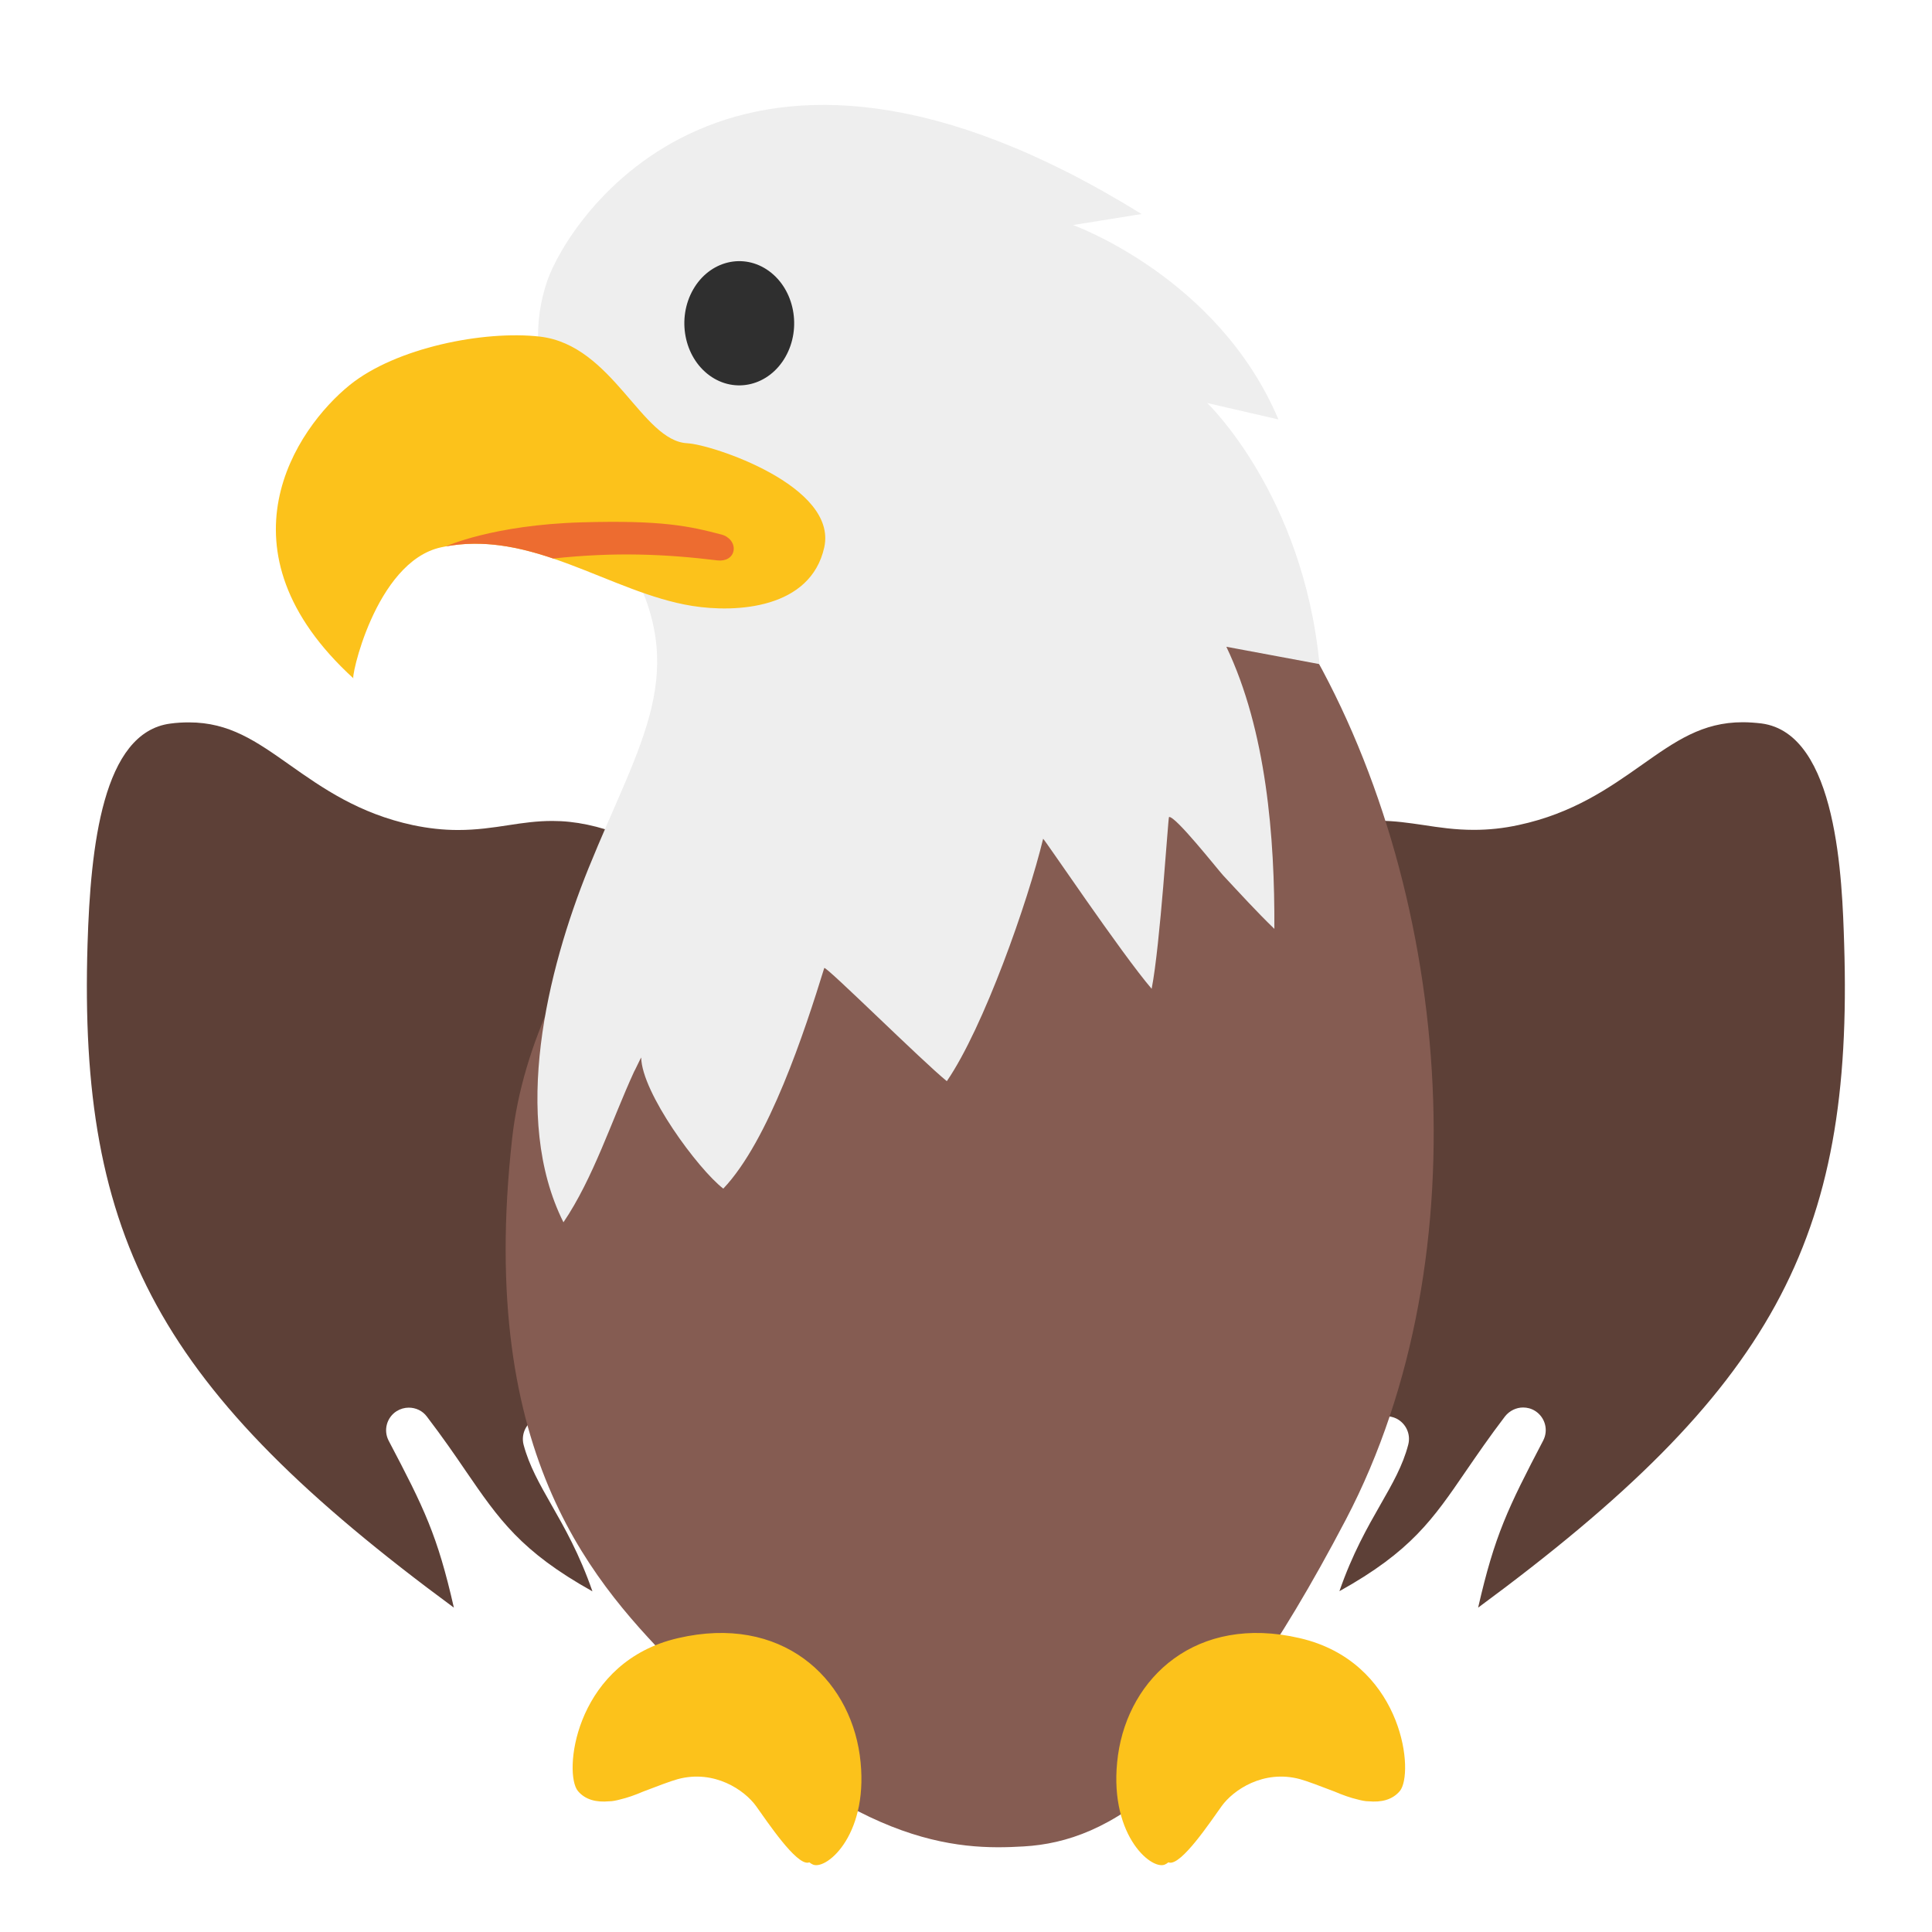
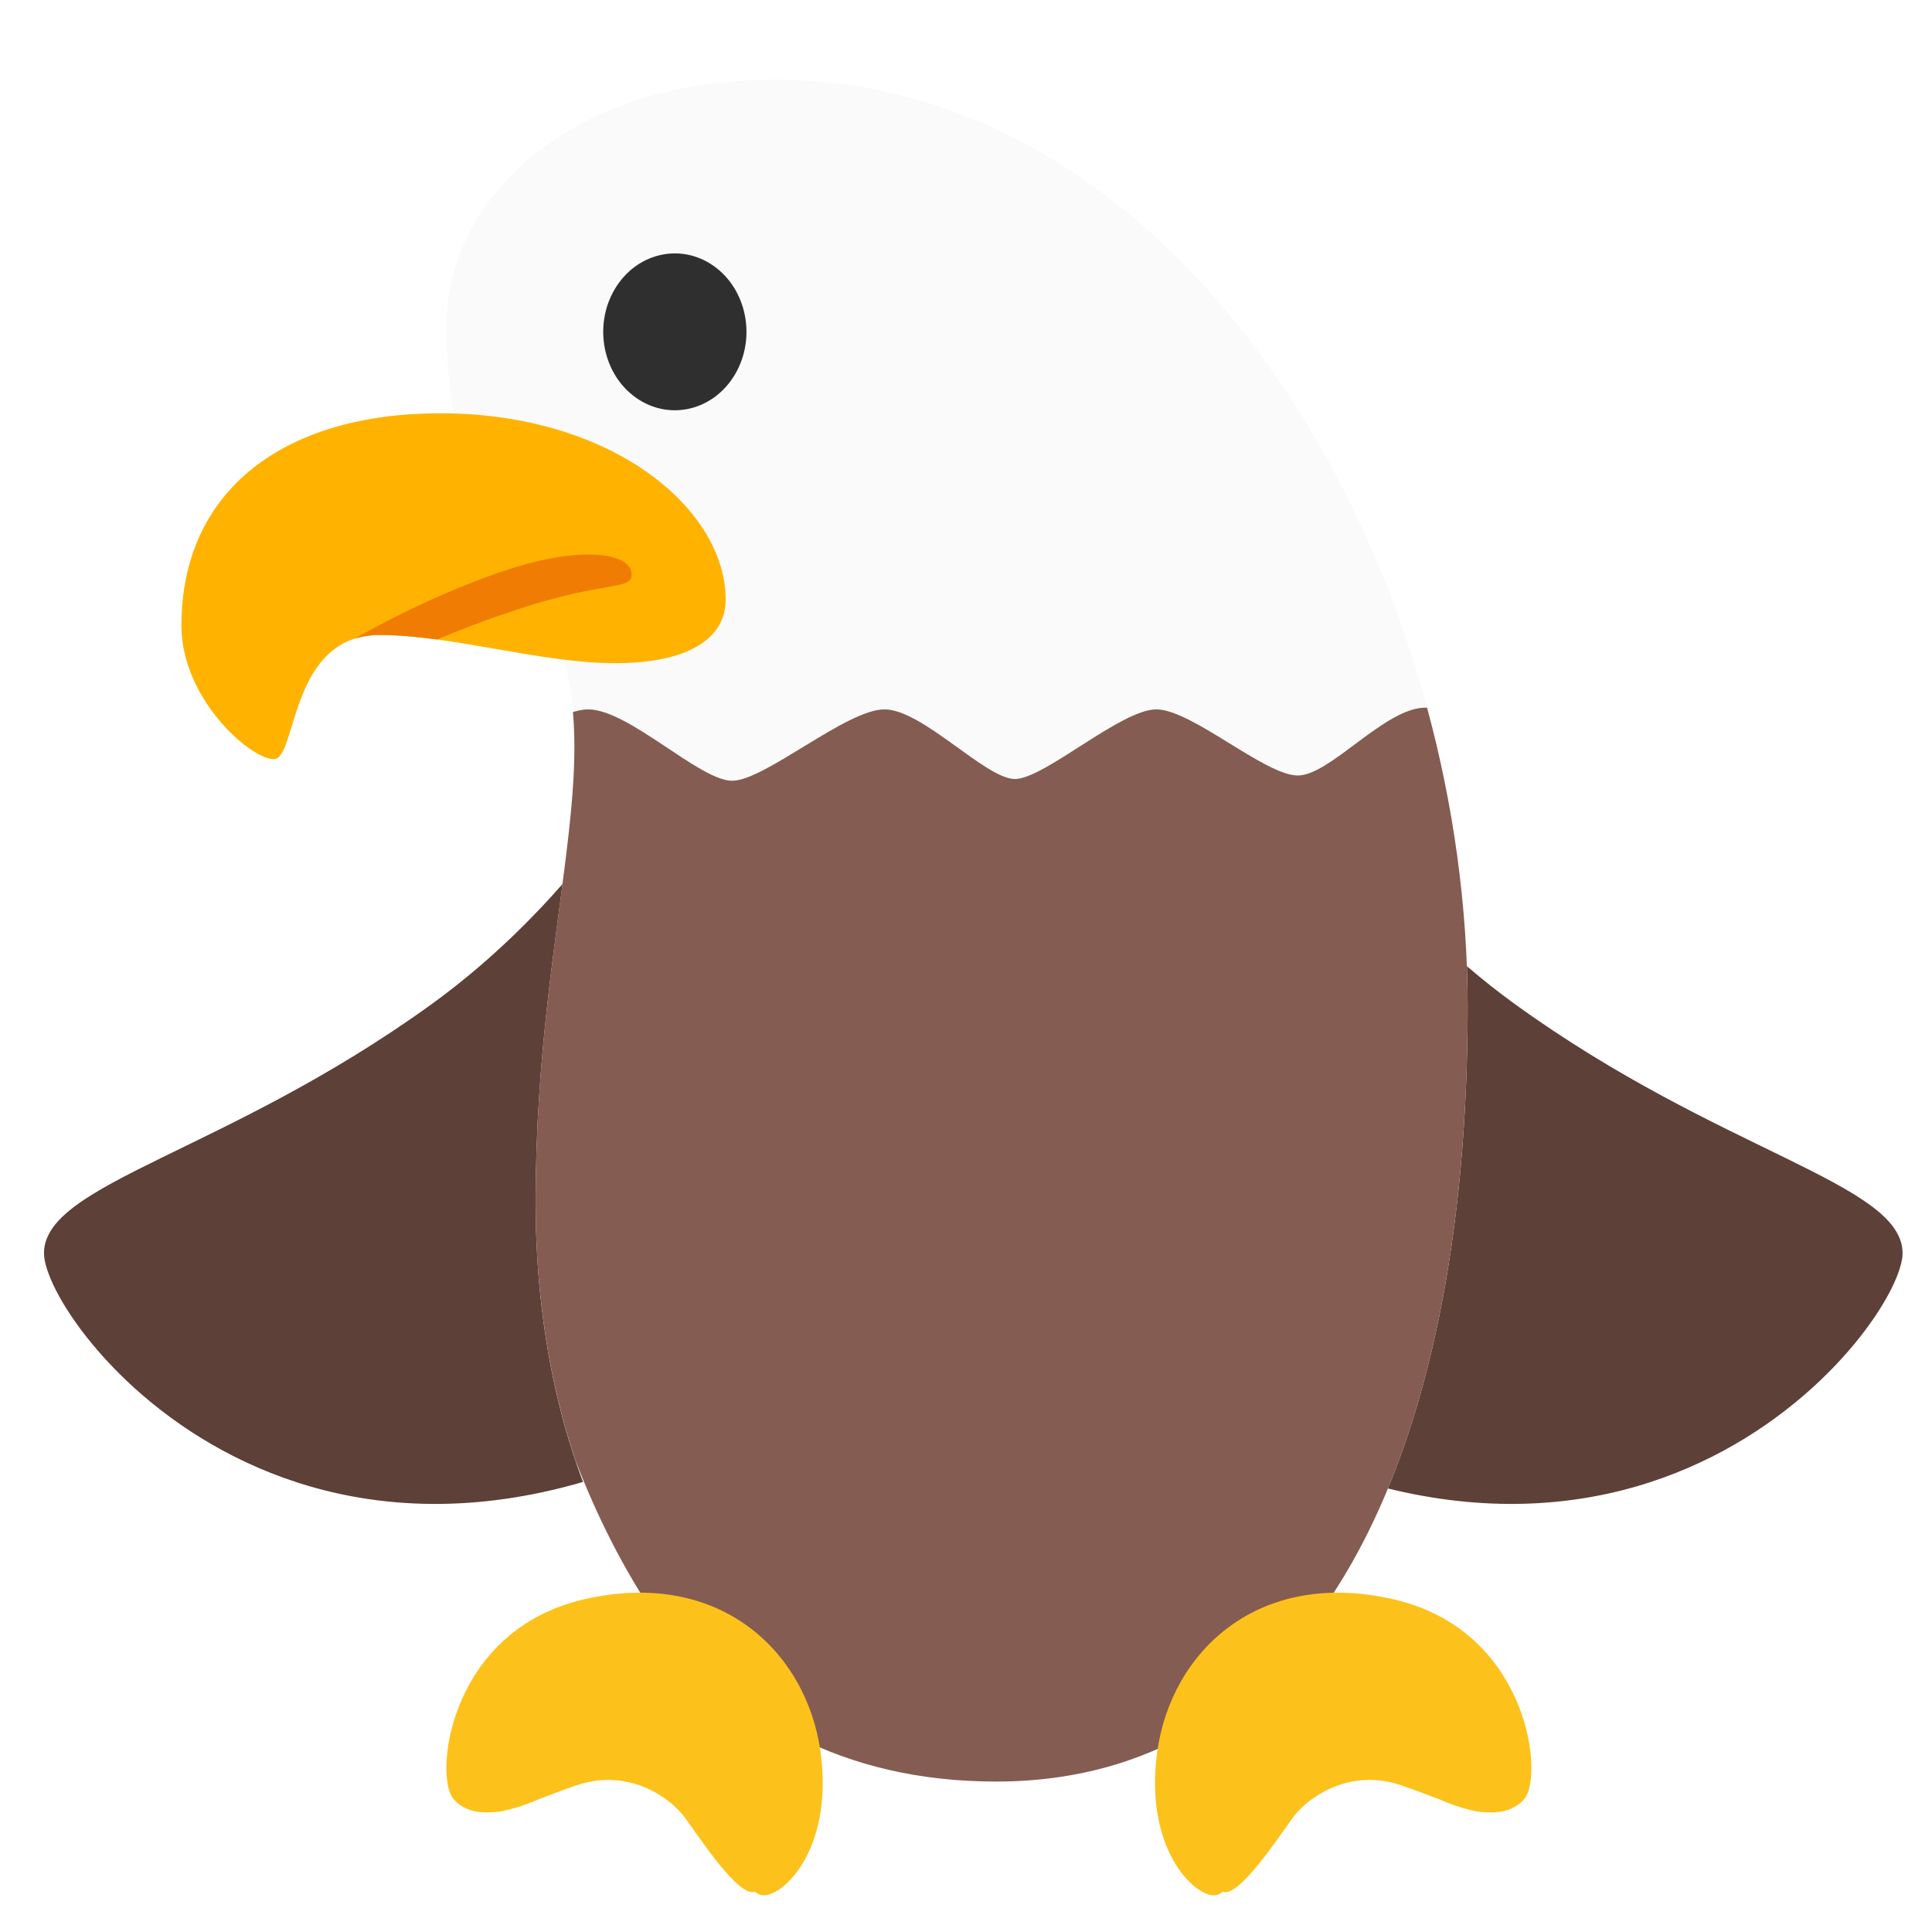
- <svg xmlns="http://www.w3.org/2000/svg" xmlns:xlink="http://www.w3.org/1999/xlink" width="128" height="128" style="enable-background:new 0 0 128 128;" version="1.1" id="svg59248">
+ <svg xmlns="http://www.w3.org/2000/svg" xmlns:xlink="http://www.w3.org/1999/xlink" width="128" height="128" style="enable-background:new 0 0 128 128;" version="1.1" id="svg59248" xml:space="preserve">
  <defs id="defs59252">
    <linearGradient id="SVGID_4_" gradientUnits="userSpaceOnUse" x1="64.241" x2="64.241" y1="55.538" y2="125.589">
      <stop offset="1.585705e-03" style="stop-color:#8D6E63" id="stop58923" />
      <stop offset="1" style="stop-color:#4E342E" id="stop58925" />
    </linearGradient>
    <linearGradient id="SVGID_5_" gradientUnits="userSpaceOnUse" x1="61.511" x2="61.511" y1="7.249" y2="73.3">
      <stop offset="2.784654e-03" style="stop-color:#FAFAFA" id="stop58930" />
      <stop offset="0.232" style="stop-color:#F4F4F4" id="stop58932" />
      <stop offset="0.553" style="stop-color:#E1E1E1" id="stop58934" />
      <stop offset="0.925" style="stop-color:#C4C4C4" id="stop58936" />
      <stop offset="1" style="stop-color:#BDBDBD" id="stop58938" />
    </linearGradient>
    <linearGradient id="SVGID_6_" gradientUnits="userSpaceOnUse" x1="18.281" x2="54.671" y1="32.112" y2="32.112">
      <stop offset="6.461875e-03" style="stop-color:#FFD54F" id="stop58943" />
      <stop offset="1" style="stop-color:#FF8F00" id="stop58945" />
    </linearGradient>
  </defs>
-   <g id="g58919" style="stroke:none;fill:#5d4037">
-     <g id="g58900" style="stroke:none;fill:#5d4037">
-       <linearGradient id="SVGID_1_" gradientUnits="userSpaceOnUse" x1="28.325" x2="28.325" y1="48.894" y2="107.696">
-         <stop offset="1.585705e-03" style="stop-color:#8D6E63" id="stop58885" />
-         <stop offset="0.15" style="stop-color:#7C5E54" id="stop58887" />
-         <stop offset="0.416" style="stop-color:#63473F" id="stop58889" />
-         <stop offset="0.658" style="stop-color:#533932" id="stop58891" />
-         <stop offset="0.854" style="stop-color:#4E342E" id="stop58893" />
-       </linearGradient>
-       <path d="M 30.07,106.51 C 10.51,92.1 5.2,82.15 5.8,62.55 6,56.06 6.8,48.53 11.28,47.94 c 0.43,-0.06 0.84,-0.08 1.24,-0.08 2.68,0 4.45,1.25 6.69,2.83 2.14,1.51 4.56,3.21 8.16,3.98 1.01,0.21 1.98,0.32 2.97,0.32 1.24,0 2.31,-0.16 3.35,-0.32 0.97,-0.15 1.89,-0.28 2.9,-0.28 1.52,0 3.05,0.32 4.83,1.01 2.97,1.16 2.84,3.4 2.35,7.26 -0.16,1.22 -0.32,2.47 -0.3,3.7 0.03,2.55 -0.54,5.02 -1.16,7.63 -0.63,2.7 -1.28,5.5 -1.23,8.44 0.15,8.49 3.75,16.76 9.82,22.97 -4.64,-1.45 -8.98,-4.99 -13.57,-10.97 -0.29,-0.38 -0.74,-0.59 -1.19,-0.59 -0.22,0 -0.45,0.05 -0.66,0.15 -0.64,0.32 -0.97,1.04 -0.79,1.73 0.37,1.39 1.06,2.6 1.85,3.99 0.85,1.49 1.85,3.24 2.71,5.72 -4.75,-2.65 -6.2,-4.78 -8.39,-7.97 -0.72,-1.06 -1.55,-2.26 -2.58,-3.61 -0.29,-0.39 -0.74,-0.59 -1.2,-0.59 -0.28,0 -0.55,0.08 -0.8,0.23 -0.66,0.42 -0.89,1.27 -0.53,1.96 2.35,4.47 3.23,6.26 4.32,11.06 z" style="fill:#5d4037;stroke:none" id="path58896" />
-     </g>
-     <g id="g58917" style="stroke:none;fill:#5d4037">
-       <linearGradient id="SVGID_3_" gradientTransform="matrix(-1,0,0,1,202.4014,0)" gradientUnits="userSpaceOnUse" x1="102.726" x2="102.726" y1="48.894" y2="107.696">
-         <stop offset="1.585705e-03" style="stop-color:#8D6E63" id="stop58902" />
-         <stop offset="0.15" style="stop-color:#7C5E54" id="stop58904" />
-         <stop offset="0.416" style="stop-color:#63473F" id="stop58906" />
-         <stop offset="0.658" style="stop-color:#533932" id="stop58908" />
-         <stop offset="0.854" style="stop-color:#4E342E" id="stop58910" />
-       </linearGradient>
-       <path d="m 97.93,106.51 c 1.1,-4.81 1.97,-6.59 4.31,-11.07 0.36,-0.69 0.13,-1.54 -0.53,-1.96 -0.25,-0.16 -0.53,-0.23 -0.8,-0.23 -0.45,0 -0.9,0.21 -1.2,0.59 -1.03,1.35 -1.85,2.55 -2.58,3.61 -2.19,3.2 -3.64,5.33 -8.39,7.97 0.86,-2.48 1.86,-4.23 2.71,-5.72 0.8,-1.4 1.49,-2.6 1.85,-3.99 0.18,-0.69 -0.15,-1.41 -0.79,-1.73 -0.21,-0.1 -0.44,-0.15 -0.66,-0.15 -0.45,0 -0.9,0.21 -1.19,0.59 -4.6,5.98 -8.93,9.52 -13.57,10.97 6.07,-6.21 9.67,-14.48 9.82,-22.97 0.05,-2.94 -0.6,-5.74 -1.23,-8.44 -0.61,-2.62 -1.19,-5.08 -1.16,-7.63 0.02,-1.22 -0.15,-2.48 -0.3,-3.7 -0.49,-3.86 -0.63,-6.1 2.35,-7.26 1.77,-0.69 3.31,-1.01 4.83,-1.01 1.01,0 1.93,0.14 2.9,0.28 1.04,0.16 2.11,0.32 3.34,0.32 v 0 c 0.99,0 1.96,-0.1 2.97,-0.32 3.61,-0.77 6.03,-2.48 8.16,-3.98 2.24,-1.58 4.01,-2.83 6.69,-2.83 0.4,0 0.81,0.03 1.24,0.08 5.06,0.66 5.35,10.44 5.48,14.61 0.62,19.61 -4.69,29.56 -24.25,43.97 z" style="fill:#5d4037;stroke:none" id="path58913" />
-     </g>
-   </g>
-   <path d="m 36.58,66.26 c 3.6,-7.89 11.03,-14.3 19.65,-15.24 4.01,-0.44 8.07,0.28 12.1,0.02 4.03,-0.26 8.36,-1.83 10.25,-5.4 0.69,-1.29 1,-2.77 1.77,-4.01 0.76,-1.25 2.23,-2.28 3.63,-1.86 1.05,0.31 1.72,1.32 2.29,2.26 9.87,16.4 12.07,41.14 2.9,58.64 C 80,118.17 73.5,122 67.83,122.33 63.46,122.59 56.4,122.42 45,110.66 39.67,105.16 31.54,96.86 33.93,75.43 c 0.35,-3.17 1.32,-6.26 2.65,-9.17 z" style="fill:#855c52" id="path58928" />
-   <path d="M 81.25,42.85 87.42,44 C 86.33,32.75 79.98,26.7 79.98,26.7 l 4.72,1.09 C 80.71,18.35 71.09,14.91 71.09,14.91 l 4.54,-0.73 C 48.41,-2.69 37.59,14.73 36.26,18.6 c -1.9,5.53 0.84,10.77 5.26,18.45 4.3,7.47 0.91,11.98 -2.54,20.5 -2.72,6.73 -5.12,16.5 -1.65,23.43 1.98,-2.92 3.2,-6.76 4.68,-9.98 0.02,-0.01 0.45,-0.93 0.47,-0.94 0.04,2.33 3.75,7.38 5.44,8.69 3.02,-3.18 5.4,-10.44 6.69,-14.62 0.16,-0.1 6.5,6.19 8.12,7.5 2.44,-3.55 5.37,-11.88 6.38,-16.06 0.06,-0.02 5.19,7.61 7.19,9.94 0.57,-2.9 1.09,-11.36 1.15,-11.38 0.4,-0.11 3.19,3.43 3.58,3.86 1.12,1.2 2.22,2.41 3.4,3.55 0.03,-6.07 -0.53,-13.13 -3.18,-18.69 z" style="fill:#eeeeee;stroke:none;stroke-width:3;stroke-linecap:round;stroke-linejoin:round;stroke-miterlimit:10" id="path58941" />
-   <path d="m 45.54,29.366 c -3.02,-0.138 -4.93,-6.502 -9.77,-7.065 -3.71,-0.425 -9.55,0.735 -12.61,3.217 -3.53,2.861 -9.08,10.914 0.27,19.438 -0.27,0.276 1.39,-7.743 5.8,-8.696 5.96,-1.287 11.18,3.01 16.63,3.883 2.94,0.471 7.85,0.184 8.75,-3.883 0.89,-4.067 -7.44,-6.812 -9.07,-6.893 z" style="fill:#fcc21b;fill-opacity:1;stroke:none;stroke-width:2;stroke-linecap:round;stroke-linejoin:round;stroke-miterlimit:10" id="path58948" />
-   <path id="path58950" style="color:#000000;fill:#ed6c30;stroke-width:1;stroke-linecap:round;stroke-linejoin:round;stroke-miterlimit:10;-inkscape-stroke:none" d="m 29.541,36.2 c 2.473,-0.456 4.821,0.027 7.113,0.803 4.11,-0.443 7.434,-0.295 10.89,0.125 0.525,0.064 0.988,-0.188 1.059,-0.661 0.071,-0.473 -0.288,-0.917 -0.8,-1.051 -2.142,-0.563 -3.958,-0.962 -9.252,-0.81 -5.918,0.169 -9.01,1.594 -9.01,1.594 z" />
-   <g id="g58956" transform="matrix(1.455283,0,0,1.645871,-18.68097,-13.42292)" style="fill:#2f2f2f;fill-opacity:1;stroke-width:0.646">
-     <circle cx="46.49" cy="21.17" transform="matrix(0.5421,-0.8403,0.8403,0.5421,3.5005,48.7574)" id="ellipse58954" r="2.5" style="fill:#2f2f2f;fill-opacity:1;stroke-width:0.646" />
+   <path style="fill:#5d4037;fill-opacity:1;stroke-width:35.906;stroke-linecap:round" d="M 45.373,46.524 C 43.205,51.177 37.496,60.101 28.557,66.556 14.986,76.355 3.009,78.371 2.914,82.982 2.819,87.592 20.641,111.284 51.07,92.498 65.878,83.356 65.523,59.702 63.261,56.877 60.998,54.052 66.23,51.152 58.187,48.914 50.144,46.676 47.288,42.415 45.373,46.524 Z" id="path1" />
+   <path style="fill:#5d4037;fill-opacity:1;stroke-width:35.906;stroke-linecap:round" d="m 83.592,46.524 c 2.168,4.652 7.877,13.576 16.816,20.031 13.571,9.8 25.547,11.815 25.643,16.426 0.095,4.611 -17.727,28.302 -48.155,9.517 C 63.087,83.356 63.442,59.702 65.704,56.877 c 2.262,-2.825 -2.97,-5.724 5.073,-7.963 8.043,-2.238 10.9,-6.499 12.814,-2.39 z" id="path2" />
+   <path id="path58928" style="fill:#fafafa" d="m 51.333,5.284 c -14.153,0 -21.755,8.359 -21.755,16.183 0,6.822 1.215,9.974 6.372,18.933 5.016,8.715 -0.465,19.709 -0.465,39.286 0,19.577 9.295,38.346 30.496,38.346 21.201,0 31.255,-21.506 31.255,-51.312 0,-29.806 -18.779,-61.437 -45.904,-61.437 z" />
+   <g id="g58956" transform="matrix(1.626711,0,0,1.781237,-26.08243,-16.52635)" style="fill:#2f2f2f;fill-opacity:1;stroke-width:0.587">
+     <path id="ellipse58954" transform="matrix(0.5421,-0.8403,0.8403,0.5421,3.5005,48.7574)" d="m 47.415,18.917 c 0,1.611 -1.306,2.917 -2.917,2.917 -1.611,0 -2.917,-1.306 -2.917,-2.917 0,-1.611 1.306,-2.917 2.917,-2.917 1.611,0 2.917,1.306 2.917,2.917 z" style="stroke-width:0.587" />
  </g>
  <g id="Layer_2" style="display:none;">
    <g style="display:inline;" id="g59245">
      <g style="opacity:0.6;" id="g59027">
        <circle cx="64" cy="64" r="28" style="opacity:0.61;fill:none;stroke:#000000;stroke-width:0.263;stroke-miterlimit:10;" id="circle58999" />
        <line style="opacity:0.61;fill:none;stroke:#000000;stroke-width:0.25;stroke-miterlimit:10;" x1="84" x2="84" y1="0" y2="128" id="line59001" />
        <line style="opacity:0.61;fill:none;stroke:#000000;stroke-width:0.25;stroke-miterlimit:10;" x1="44" x2="44" y1="0" y2="128" id="line59003" />
        <line style="opacity:0.61;fill:none;stroke:#000000;stroke-width:0.25;stroke-miterlimit:10;" x1="64" x2="64" y1="0" y2="128" id="line59005" />
        <line style="opacity:0.61;fill:none;stroke:#000000;stroke-width:0.25;stroke-miterlimit:10;" x1="128" x2="0" y1="64" y2="64" id="line59007" />
        <line style="opacity:0.61;fill:none;stroke:#000000;stroke-width:0.25;stroke-miterlimit:10;" x1="128" x2="0" y1="44" y2="44" id="line59009" />
        <line style="opacity:0.61;fill:none;stroke:#000000;stroke-width:0.25;stroke-miterlimit:10;" x1="128" x2="0" y1="83.75" y2="83.75" id="line59011" />
        <line style="opacity:0.61;fill:none;stroke:#000000;stroke-width:0.25;stroke-miterlimit:10;" x1="128" x2="0" y1="128" y2="0" id="line59013" />
        <line style="opacity:0.61;fill:none;stroke:#000000;stroke-width:0.25;stroke-miterlimit:10;" x1="0" x2="128" y1="128" y2="0" id="line59015" />
        <g style="opacity:0.61;" id="g59019">
          <path d="M64,4.26c32.94,0,59.74,26.8,59.74,59.74S96.94,123.74,64,123.74S4.26,96.94,4.26,64S31.06,4.26,64,4.26 M64,4 C30.86,4,4,30.86,4,64s26.86,60,60,60s60-26.86,60-60S97.14,4,64,4L64,4z" id="path59017" />
        </g>
        <path d="M107.97,115.97H20.03 c-4.42,0-8.03-3.61-8.03-8.03V20.03c0-4.42,3.61-8.03,8.03-8.03h87.94c4.42,0,8.03,3.61,8.03,8.03v87.91 C116,112.36,112.39,115.97,107.97,115.97z" style="opacity:0.61;fill:none;stroke:#000000;stroke-width:0.258;stroke-miterlimit:10;" id="path59021" />
        <path d="M100,124H28c-4.4,0-8-3.6-8-8 V12c0-4.4,3.6-8,8-8h72c4.4,0,8,3.6,8,8v104C108,120.4,104.4,124,100,124z" style="opacity:0.61;fill:none;stroke:#000000;stroke-width:0.263;stroke-miterlimit:10;" id="path59023" />
        <path d="M113.77,108H14.23 C8.6,108,4,103.4,4,97.77V30.28c0-5.63,4.6-10.23,10.23-10.23h99.54c5.63,0,10.23,4.6,10.23,10.23v67.48 C124,103.4,119.4,108,113.77,108z" style="opacity:0.61;fill:none;stroke:#000000;stroke-width:0.263;stroke-miterlimit:10;" id="path59025" />
      </g>
      <g id="g59243">
        <g style="opacity:0.2;" id="g59231">
          <defs id="defs59030">
            <rect id="SVGID_2_" height="128" style="opacity:0.2;" width="128" x="0" y="0" />
          </defs>
          <clipPath id="SVGID_7_">
            <use style="overflow:visible;" xlink:href="#SVGID_2_" id="use59032" />
          </clipPath>
          <g style="clip-path:url(#SVGID_7_);" clip-path="url(#SVGID_7_)" id="g59229">
            <g id="g59129">
              <line style="fill:none;stroke:#000000;stroke-width:0.25;stroke-miterlimit:10;" x1="-28" x2="-28" y1="160" y2="-32" id="line59035" />
              <line style="fill:none;stroke:#000000;stroke-width:0.25;stroke-miterlimit:10;" x1="-24" x2="-24" y1="160" y2="-32" id="line59037" />
              <line style="fill:none;stroke:#000000;stroke-width:0.25;stroke-miterlimit:10;" x1="-20" x2="-20" y1="160" y2="-32" id="line59039" />
              <line style="fill:none;stroke:#000000;stroke-width:0.25;stroke-miterlimit:10;" x1="-16" x2="-16" y1="160" y2="-32" id="line59041" />
              <line style="fill:none;stroke:#000000;stroke-width:0.25;stroke-miterlimit:10;" x1="-12" x2="-12" y1="160" y2="-32" id="line59043" />
              <line style="fill:none;stroke:#000000;stroke-width:0.25;stroke-miterlimit:10;" x1="-8" x2="-8" y1="160" y2="-32" id="line59045" />
              <line style="fill:none;stroke:#000000;stroke-width:0.25;stroke-miterlimit:10;" x1="-4" x2="-4" y1="160" y2="-32" id="line59047" />
              <line style="fill:none;stroke:#000000;stroke-width:0.25;stroke-miterlimit:10;" x1="0" x2="0" y1="160" y2="-32" id="line59049" />
              <line style="fill:none;stroke:#000000;stroke-width:0.25;stroke-miterlimit:10;" x1="4" x2="4" y1="160" y2="-32" id="line59051" />
              <line style="fill:none;stroke:#000000;stroke-width:0.25;stroke-miterlimit:10;" x1="8" x2="8" y1="160" y2="-32" id="line59053" />
              <line style="fill:none;stroke:#000000;stroke-width:0.25;stroke-miterlimit:10;" x1="12" x2="12" y1="160" y2="-32" id="line59055" />
              <line style="fill:none;stroke:#000000;stroke-width:0.25;stroke-miterlimit:10;" x1="16" x2="16" y1="160" y2="-32" id="line59057" />
              <line style="fill:none;stroke:#000000;stroke-width:0.25;stroke-miterlimit:10;" x1="20" x2="20" y1="160" y2="-32" id="line59059" />
              <line style="fill:none;stroke:#000000;stroke-width:0.25;stroke-miterlimit:10;" x1="24" x2="24" y1="160" y2="-32" id="line59061" />
              <line style="fill:none;stroke:#000000;stroke-width:0.25;stroke-miterlimit:10;" x1="28" x2="28" y1="160" y2="-32" id="line59063" />
              <line style="fill:none;stroke:#000000;stroke-width:0.25;stroke-miterlimit:10;" x1="32" x2="32" y1="160" y2="-32" id="line59065" />
              <line style="fill:none;stroke:#000000;stroke-width:0.25;stroke-miterlimit:10;" x1="36" x2="36" y1="160" y2="-32" id="line59067" />
              <line style="fill:none;stroke:#000000;stroke-width:0.25;stroke-miterlimit:10;" x1="40" x2="40" y1="160" y2="-32" id="line59069" />
              <line style="fill:none;stroke:#000000;stroke-width:0.25;stroke-miterlimit:10;" x1="44" x2="44" y1="160" y2="-32" id="line59071" />
              <line style="fill:none;stroke:#000000;stroke-width:0.25;stroke-miterlimit:10;" x1="48" x2="48" y1="160" y2="-32" id="line59073" />
              <line style="fill:none;stroke:#000000;stroke-width:0.25;stroke-miterlimit:10;" x1="52" x2="52" y1="160" y2="-32" id="line59075" />
              <line style="fill:none;stroke:#000000;stroke-width:0.25;stroke-miterlimit:10;" x1="56" x2="56" y1="160" y2="-32" id="line59077" />
              <line style="fill:none;stroke:#000000;stroke-width:0.25;stroke-miterlimit:10;" x1="60" x2="60" y1="160" y2="-32" id="line59079" />
              <line style="fill:none;stroke:#000000;stroke-width:0.25;stroke-miterlimit:10;" x1="64" x2="64" y1="160" y2="-32" id="line59081" />
              <line style="fill:none;stroke:#000000;stroke-width:0.25;stroke-miterlimit:10;" x1="68" x2="68" y1="160" y2="-32" id="line59083" />
              <line style="fill:none;stroke:#000000;stroke-width:0.25;stroke-miterlimit:10;" x1="72" x2="72" y1="160" y2="-32" id="line59085" />
              <line style="fill:none;stroke:#000000;stroke-width:0.25;stroke-miterlimit:10;" x1="76" x2="76" y1="160" y2="-32" id="line59087" />
              <line style="fill:none;stroke:#000000;stroke-width:0.25;stroke-miterlimit:10;" x1="80" x2="80" y1="160" y2="-32" id="line59089" />
              <line style="fill:none;stroke:#000000;stroke-width:0.25;stroke-miterlimit:10;" x1="84" x2="84" y1="160" y2="-32" id="line59091" />
              <line style="fill:none;stroke:#000000;stroke-width:0.25;stroke-miterlimit:10;" x1="88" x2="88" y1="160" y2="-32" id="line59093" />
              <line style="fill:none;stroke:#000000;stroke-width:0.25;stroke-miterlimit:10;" x1="92" x2="92" y1="160" y2="-32" id="line59095" />
              <line style="fill:none;stroke:#000000;stroke-width:0.25;stroke-miterlimit:10;" x1="96" x2="96" y1="160" y2="-32" id="line59097" />
              <line style="fill:none;stroke:#000000;stroke-width:0.25;stroke-miterlimit:10;" x1="100" x2="100" y1="160" y2="-32" id="line59099" />
              <line style="fill:none;stroke:#000000;stroke-width:0.25;stroke-miterlimit:10;" x1="104" x2="104" y1="160" y2="-32" id="line59101" />
              <line style="fill:none;stroke:#000000;stroke-width:0.25;stroke-miterlimit:10;" x1="108" x2="108" y1="160" y2="-32" id="line59103" />
              <line style="fill:none;stroke:#000000;stroke-width:0.25;stroke-miterlimit:10;" x1="112" x2="112" y1="160" y2="-32" id="line59105" />
              <line style="fill:none;stroke:#000000;stroke-width:0.25;stroke-miterlimit:10;" x1="116" x2="116" y1="160" y2="-32" id="line59107" />
              <line style="fill:none;stroke:#000000;stroke-width:0.25;stroke-miterlimit:10;" x1="120" x2="120" y1="160" y2="-32" id="line59109" />
              <line style="fill:none;stroke:#000000;stroke-width:0.25;stroke-miterlimit:10;" x1="124" x2="124" y1="160" y2="-32" id="line59111" />
              <line style="fill:none;stroke:#000000;stroke-width:0.25;stroke-miterlimit:10;" x1="128" x2="128" y1="160" y2="-32" id="line59113" />
              <line style="fill:none;stroke:#000000;stroke-width:0.25;stroke-miterlimit:10;" x1="132" x2="132" y1="160" y2="-32" id="line59115" />
              <line style="fill:none;stroke:#000000;stroke-width:0.25;stroke-miterlimit:10;" x1="136" x2="136" y1="160" y2="-32" id="line59117" />
              <line style="fill:none;stroke:#000000;stroke-width:0.25;stroke-miterlimit:10;" x1="137" x2="137" y1="166.05" y2="-25.95" id="line59119" />
              <line style="fill:none;stroke:#000000;stroke-width:0.25;stroke-miterlimit:10;" x1="144" x2="144" y1="160" y2="-32" id="line59121" />
              <line style="fill:none;stroke:#000000;stroke-width:0.25;stroke-miterlimit:10;" x1="148" x2="148" y1="160" y2="-32" id="line59123" />
              <line style="fill:none;stroke:#000000;stroke-width:0.25;stroke-miterlimit:10;" x1="152" x2="152" y1="160" y2="-32" id="line59125" />
              <line style="fill:none;stroke:#000000;stroke-width:0.25;stroke-miterlimit:10;" x1="156" x2="156" y1="160" y2="-32" id="line59127" />
            </g>
            <g id="g59225">
              <line style="fill:none;stroke:#000000;stroke-width:0.25;stroke-miterlimit:10;" x1="-32" x2="160" y1="-28" y2="-28" id="line59131" />
              <line style="fill:none;stroke:#000000;stroke-width:0.25;stroke-miterlimit:10;" x1="-32" x2="160" y1="-24" y2="-24" id="line59133" />
              <line style="fill:none;stroke:#000000;stroke-width:0.25;stroke-miterlimit:10;" x1="-32" x2="160" y1="-20" y2="-20" id="line59135" />
              <line style="fill:none;stroke:#000000;stroke-width:0.25;stroke-miterlimit:10;" x1="-32" x2="160" y1="-16" y2="-16" id="line59137" />
              <line style="fill:none;stroke:#000000;stroke-width:0.25;stroke-miterlimit:10;" x1="-32" x2="160" y1="-12" y2="-12" id="line59139" />
              <line style="fill:none;stroke:#000000;stroke-width:0.25;stroke-miterlimit:10;" x1="-32" x2="160" y1="-8" y2="-8" id="line59141" />
              <line style="fill:none;stroke:#000000;stroke-width:0.25;stroke-miterlimit:10;" x1="-32" x2="160" y1="-4" y2="-4" id="line59143" />
              <line style="fill:none;stroke:#000000;stroke-width:0.25;stroke-miterlimit:10;" x1="-32" x2="160" y1="0" y2="0" id="line59145" />
              <line style="fill:none;stroke:#000000;stroke-width:0.25;stroke-miterlimit:10;" x1="-32" x2="160" y1="4" y2="4" id="line59147" />
              <line style="fill:none;stroke:#000000;stroke-width:0.25;stroke-miterlimit:10;" x1="-32" x2="160" y1="8" y2="8" id="line59149" />
              <line style="fill:none;stroke:#000000;stroke-width:0.25;stroke-miterlimit:10;" x1="-32" x2="160" y1="12" y2="12" id="line59151" />
              <line style="fill:none;stroke:#000000;stroke-width:0.25;stroke-miterlimit:10;" x1="-32" x2="160" y1="16" y2="16" id="line59153" />
              <line style="fill:none;stroke:#000000;stroke-width:0.25;stroke-miterlimit:10;" x1="-32" x2="160" y1="20" y2="20" id="line59155" />
              <line style="fill:none;stroke:#000000;stroke-width:0.25;stroke-miterlimit:10;" x1="-32" x2="160" y1="24" y2="24" id="line59157" />
              <line style="fill:none;stroke:#000000;stroke-width:0.25;stroke-miterlimit:10;" x1="-32" x2="160" y1="28" y2="28" id="line59159" />
              <line style="fill:none;stroke:#000000;stroke-width:0.25;stroke-miterlimit:10;" x1="-32" x2="160" y1="32" y2="32" id="line59161" />
              <line style="fill:none;stroke:#000000;stroke-width:0.25;stroke-miterlimit:10;" x1="-32" x2="160" y1="36" y2="36" id="line59163" />
              <line style="fill:none;stroke:#000000;stroke-width:0.25;stroke-miterlimit:10;" x1="-32" x2="160" y1="40" y2="40" id="line59165" />
              <line style="fill:none;stroke:#000000;stroke-width:0.25;stroke-miterlimit:10;" x1="-32" x2="160" y1="44" y2="44" id="line59167" />
              <line style="fill:none;stroke:#000000;stroke-width:0.25;stroke-miterlimit:10;" x1="-32" x2="160" y1="48" y2="48" id="line59169" />
              <line style="fill:none;stroke:#000000;stroke-width:0.25;stroke-miterlimit:10;" x1="-32" x2="160" y1="52" y2="52" id="line59171" />
              <line style="fill:none;stroke:#000000;stroke-width:0.25;stroke-miterlimit:10;" x1="-32" x2="160" y1="56" y2="56" id="line59173" />
              <line style="fill:none;stroke:#000000;stroke-width:0.25;stroke-miterlimit:10;" x1="-32" x2="160" y1="60" y2="60" id="line59175" />
              <line style="fill:none;stroke:#000000;stroke-width:0.25;stroke-miterlimit:10;" x1="-32" x2="160" y1="64" y2="64" id="line59177" />
              <line style="fill:none;stroke:#000000;stroke-width:0.25;stroke-miterlimit:10;" x1="-32" x2="160" y1="68" y2="68" id="line59179" />
              <line style="fill:none;stroke:#000000;stroke-width:0.25;stroke-miterlimit:10;" x1="-32" x2="160" y1="72" y2="72" id="line59181" />
              <line style="fill:none;stroke:#000000;stroke-width:0.25;stroke-miterlimit:10;" x1="-32" x2="160" y1="76" y2="76" id="line59183" />
              <line style="fill:none;stroke:#000000;stroke-width:0.25;stroke-miterlimit:10;" x1="-32" x2="160" y1="80" y2="80" id="line59185" />
              <line style="fill:none;stroke:#000000;stroke-width:0.25;stroke-miterlimit:10;" x1="-32" x2="160" y1="84" y2="84" id="line59187" />
              <line style="fill:none;stroke:#000000;stroke-width:0.25;stroke-miterlimit:10;" x1="-32" x2="160" y1="88" y2="88" id="line59189" />
              <line style="fill:none;stroke:#000000;stroke-width:0.25;stroke-miterlimit:10;" x1="-32" x2="160" y1="92" y2="92" id="line59191" />
              <line style="fill:none;stroke:#000000;stroke-width:0.25;stroke-miterlimit:10;" x1="-32" x2="160" y1="96" y2="96" id="line59193" />
              <line style="fill:none;stroke:#000000;stroke-width:0.25;stroke-miterlimit:10;" x1="-32" x2="160" y1="100" y2="100" id="line59195" />
              <line style="fill:none;stroke:#000000;stroke-width:0.25;stroke-miterlimit:10;" x1="-32" x2="160" y1="104" y2="104" id="line59197" />
              <line style="fill:none;stroke:#000000;stroke-width:0.25;stroke-miterlimit:10;" x1="-32" x2="160" y1="108" y2="108" id="line59199" />
              <line style="fill:none;stroke:#000000;stroke-width:0.25;stroke-miterlimit:10;" x1="-32" x2="160" y1="112" y2="112" id="line59201" />
              <line style="fill:none;stroke:#000000;stroke-width:0.25;stroke-miterlimit:10;" x1="-32" x2="160" y1="116" y2="116" id="line59203" />
              <line style="fill:none;stroke:#000000;stroke-width:0.25;stroke-miterlimit:10;" x1="-32" x2="160" y1="120" y2="120" id="line59205" />
              <line style="fill:none;stroke:#000000;stroke-width:0.25;stroke-miterlimit:10;" x1="-32" x2="160" y1="124" y2="124" id="line59207" />
              <line style="fill:none;stroke:#000000;stroke-width:0.25;stroke-miterlimit:10;" x1="-32" x2="160" y1="128" y2="128" id="line59209" />
              <line style="fill:none;stroke:#000000;stroke-width:0.25;stroke-miterlimit:10;" x1="-32" x2="160" y1="132" y2="132" id="line59211" />
              <line style="fill:none;stroke:#000000;stroke-width:0.25;stroke-miterlimit:10;" x1="-32" x2="160" y1="136" y2="136" id="line59213" />
              <line style="fill:none;stroke:#000000;stroke-width:0.25;stroke-miterlimit:10;" x1="-32" x2="160" y1="140" y2="140" id="line59215" />
              <line style="fill:none;stroke:#000000;stroke-width:0.25;stroke-miterlimit:10;" x1="-32" x2="160" y1="144" y2="144" id="line59217" />
              <line style="fill:none;stroke:#000000;stroke-width:0.25;stroke-miterlimit:10;" x1="-32" x2="160" y1="148" y2="148" id="line59219" />
              <line style="fill:none;stroke:#000000;stroke-width:0.25;stroke-miterlimit:10;" x1="-32" x2="160" y1="152" y2="152" id="line59221" />
              <line style="fill:none;stroke:#000000;stroke-width:0.25;stroke-miterlimit:10;" x1="-32" x2="160" y1="156" y2="156" id="line59223" />
            </g>
            <path d="M159.75-31.75v191.5h-191.5v-191.5H159.75 M160-32H-32v192h192V-32L160-32z" id="path59227" />
          </g>
        </g>
        <g id="g59241">
          <rect height="128" style="opacity:0.3;fill:#F44336;" width="4" x="0" y="0" id="rect59233" />
          <rect height="128" style="opacity:0.3;fill:#F44336;" width="4" x="124" y="0" id="rect59235" />
          <rect height="120" style="opacity:0.3;fill:#F44336;" transform="matrix(-1.836970e-16 1 -1 -1.836970e-16 66 -62)" width="4" x="62" y="-58" id="rect59237" />
          <rect height="120" style="opacity:0.3;fill:#F44336;" transform="matrix(-1.836970e-16 1 -1 -1.836970e-16 190 62)" width="4" x="62" y="66" id="rect59239" />
        </g>
      </g>
    </g>
  </g>
-   <path id="path47682" style="fill:#fcc21b;fill-opacity:1;stroke-width:1" d="m 44.298,108.694 c -6.276,1.879 -6.966,8.821 -6.008,9.968 0.497,0.589 1.236,0.757 2.071,0.678 0.007,-6.4e-4 0.013,3e-4 0.02,-2.3e-4 0.18,-7.7e-4 0.41,-0.043 0.675,-0.113 0.51,-0.118 1.036,-0.307 1.555,-0.53 0.914,-0.349 1.833,-0.701 2.295,-0.825 2.425,-0.65 4.424,0.727 5.188,1.79 0.763,1.063 2.648,3.896 3.461,3.743 0.022,-0.005 0.042,-0.014 0.062,-0.022 0.09,0.068 0.177,0.126 0.257,0.156 0.936,0.357 3.795,-2.104 3.087,-7.255 -0.72,-5.148 -5.183,-9.345 -12.037,-7.754 -0.214,0.05 -0.423,0.104 -0.625,0.165 z" />
-   <path id="path900" style="fill:#fcc21b;fill-opacity:1;stroke-width:1" d="m 86.733,108.694 c 6.276,1.879 6.966,8.821 6.008,9.968 -0.497,0.589 -1.236,0.757 -2.071,0.678 -0.007,-6.4e-4 -0.013,3e-4 -0.02,-2.3e-4 -0.18,-7.7e-4 -0.41,-0.043 -0.675,-0.113 -0.51,-0.118 -1.036,-0.307 -1.555,-0.53 -0.914,-0.349 -1.833,-0.701 -2.295,-0.825 -2.425,-0.65 -4.424,0.727 -5.188,1.79 -0.763,1.063 -2.648,3.896 -3.461,3.743 -0.022,-0.005 -0.042,-0.014 -0.062,-0.022 -0.09,0.068 -0.177,0.126 -0.257,0.156 -0.936,0.357 -3.795,-2.104 -3.087,-7.255 0.72,-5.148 5.183,-9.345 12.037,-7.754 0.214,0.05 0.423,0.104 0.625,0.165 z" />
+   <path id="path3" style="fill:#855c52;fill-opacity:1;stroke-width:35.906;stroke-linecap:round" d="M 94.443 46.883 C 91.741 46.883 88.138 51.379 85.977 51.379 C 83.815 51.379 78.949 46.998 76.607 46.998 C 74.266 46.998 69.183 51.611 67.242 51.611 C 65.301 51.611 61.118 46.998 58.596 46.998 C 56.074 46.998 50.668 51.727 48.506 51.727 C 46.344 51.727 41.661 46.998 38.959 46.998 C 38.676 46.998 38.331 47.069 37.959 47.17 C 38.639 54.9 35.484 64.814 35.484 79.688 C 35.484 85.612 36.344 91.458 38.119 96.736 C 39.546 100.453 41.326 103.996 43.48 107.148 C 48.459 113.749 55.861 118.033 65.982 118.033 C 87.184 118.033 97.236 96.527 97.236 66.721 C 97.236 60.078 96.299 53.347 94.549 46.893 C 94.514 46.891 94.478 46.883 94.443 46.883 z " />
+   <path id="path47682" style="fill:#fcc21b;fill-opacity:1;stroke-width:1" d="m 37.862,106.181 c -8.18,2.449 -9.08,11.497 -7.83,12.991 0.648,0.768 1.611,0.986 2.699,0.883 0.009,-8.4e-4 0.017,3.9e-4 0.026,-3e-4 0.234,-0.001 0.534,-0.056 0.879,-0.147 0.665,-0.153 1.35,-0.4 2.027,-0.691 1.191,-0.455 2.389,-0.913 2.991,-1.075 3.161,-0.847 5.767,0.948 6.761,2.333 0.995,1.385 3.451,5.078 4.51,4.878 0.029,-0.007 0.055,-0.018 0.081,-0.029 0.117,0.089 0.231,0.165 0.334,0.203 1.22,0.465 4.946,-2.742 4.024,-9.456 -0.938,-6.71 -6.755,-12.18 -15.689,-10.107 -0.279,0.065 -0.551,0.136 -0.815,0.215 z" />
+   <path id="path900" style="fill:#fcc21b;fill-opacity:1;stroke-width:1" d="m 93.169,106.181 c 8.18,2.449 9.08,11.497 7.83,12.991 -0.648,0.768 -1.611,0.986 -2.699,0.883 -0.009,-8.4e-4 -0.017,3.9e-4 -0.026,-3e-4 -0.234,-0.001 -0.534,-0.056 -0.879,-0.147 -0.665,-0.153 -1.35,-0.4 -2.027,-0.691 -1.191,-0.455 -2.389,-0.913 -2.991,-1.075 -3.161,-0.847 -5.767,0.948 -6.761,2.333 -0.995,1.385 -3.451,5.078 -4.51,4.878 -0.029,-0.007 -0.055,-0.018 -0.081,-0.029 -0.117,0.089 -0.231,0.165 -0.334,0.203 -1.22,0.465 -4.946,-2.742 -4.024,-9.456 0.938,-6.71 6.755,-12.18 15.689,-10.107 0.279,0.065 0.551,0.136 0.815,0.215 z" />
+   <path style="fill:#ffb300;fill-opacity:1;stroke-width:35.906;stroke-linecap:round" d="m 29.158,27.381 c -10.239,0 -17.139,5.026 -17.139,14.072 0,4.833 4.563,8.844 6.121,8.844 1.558,0 1.002,-8.227 7.012,-8.227 4.786,0 10.684,1.867 15.581,1.867 4.897,0 7.345,-1.645 7.345,-4.216 0,-5.959 -7.457,-12.34 -18.92,-12.34 z" id="path4" />
+   <path id="path7" style="fill:#f17c04;fill-opacity:1;stroke-width:35.906;stroke-linecap:round" d="M 38.939 36.734 C 37.511 36.74 35.576 37.068 33.178 37.893 C 28.391 39.54 24.472 41.753 23.508 42.314 C 23.994 42.16 24.538 42.07 25.152 42.07 C 26.362 42.07 27.642 42.189 28.959 42.367 C 30.369 41.772 32.093 41.104 34.121 40.428 C 40.309 38.365 41.96 39.189 41.842 37.951 C 41.775 37.255 40.776 36.728 38.939 36.734 z " />
</svg>
